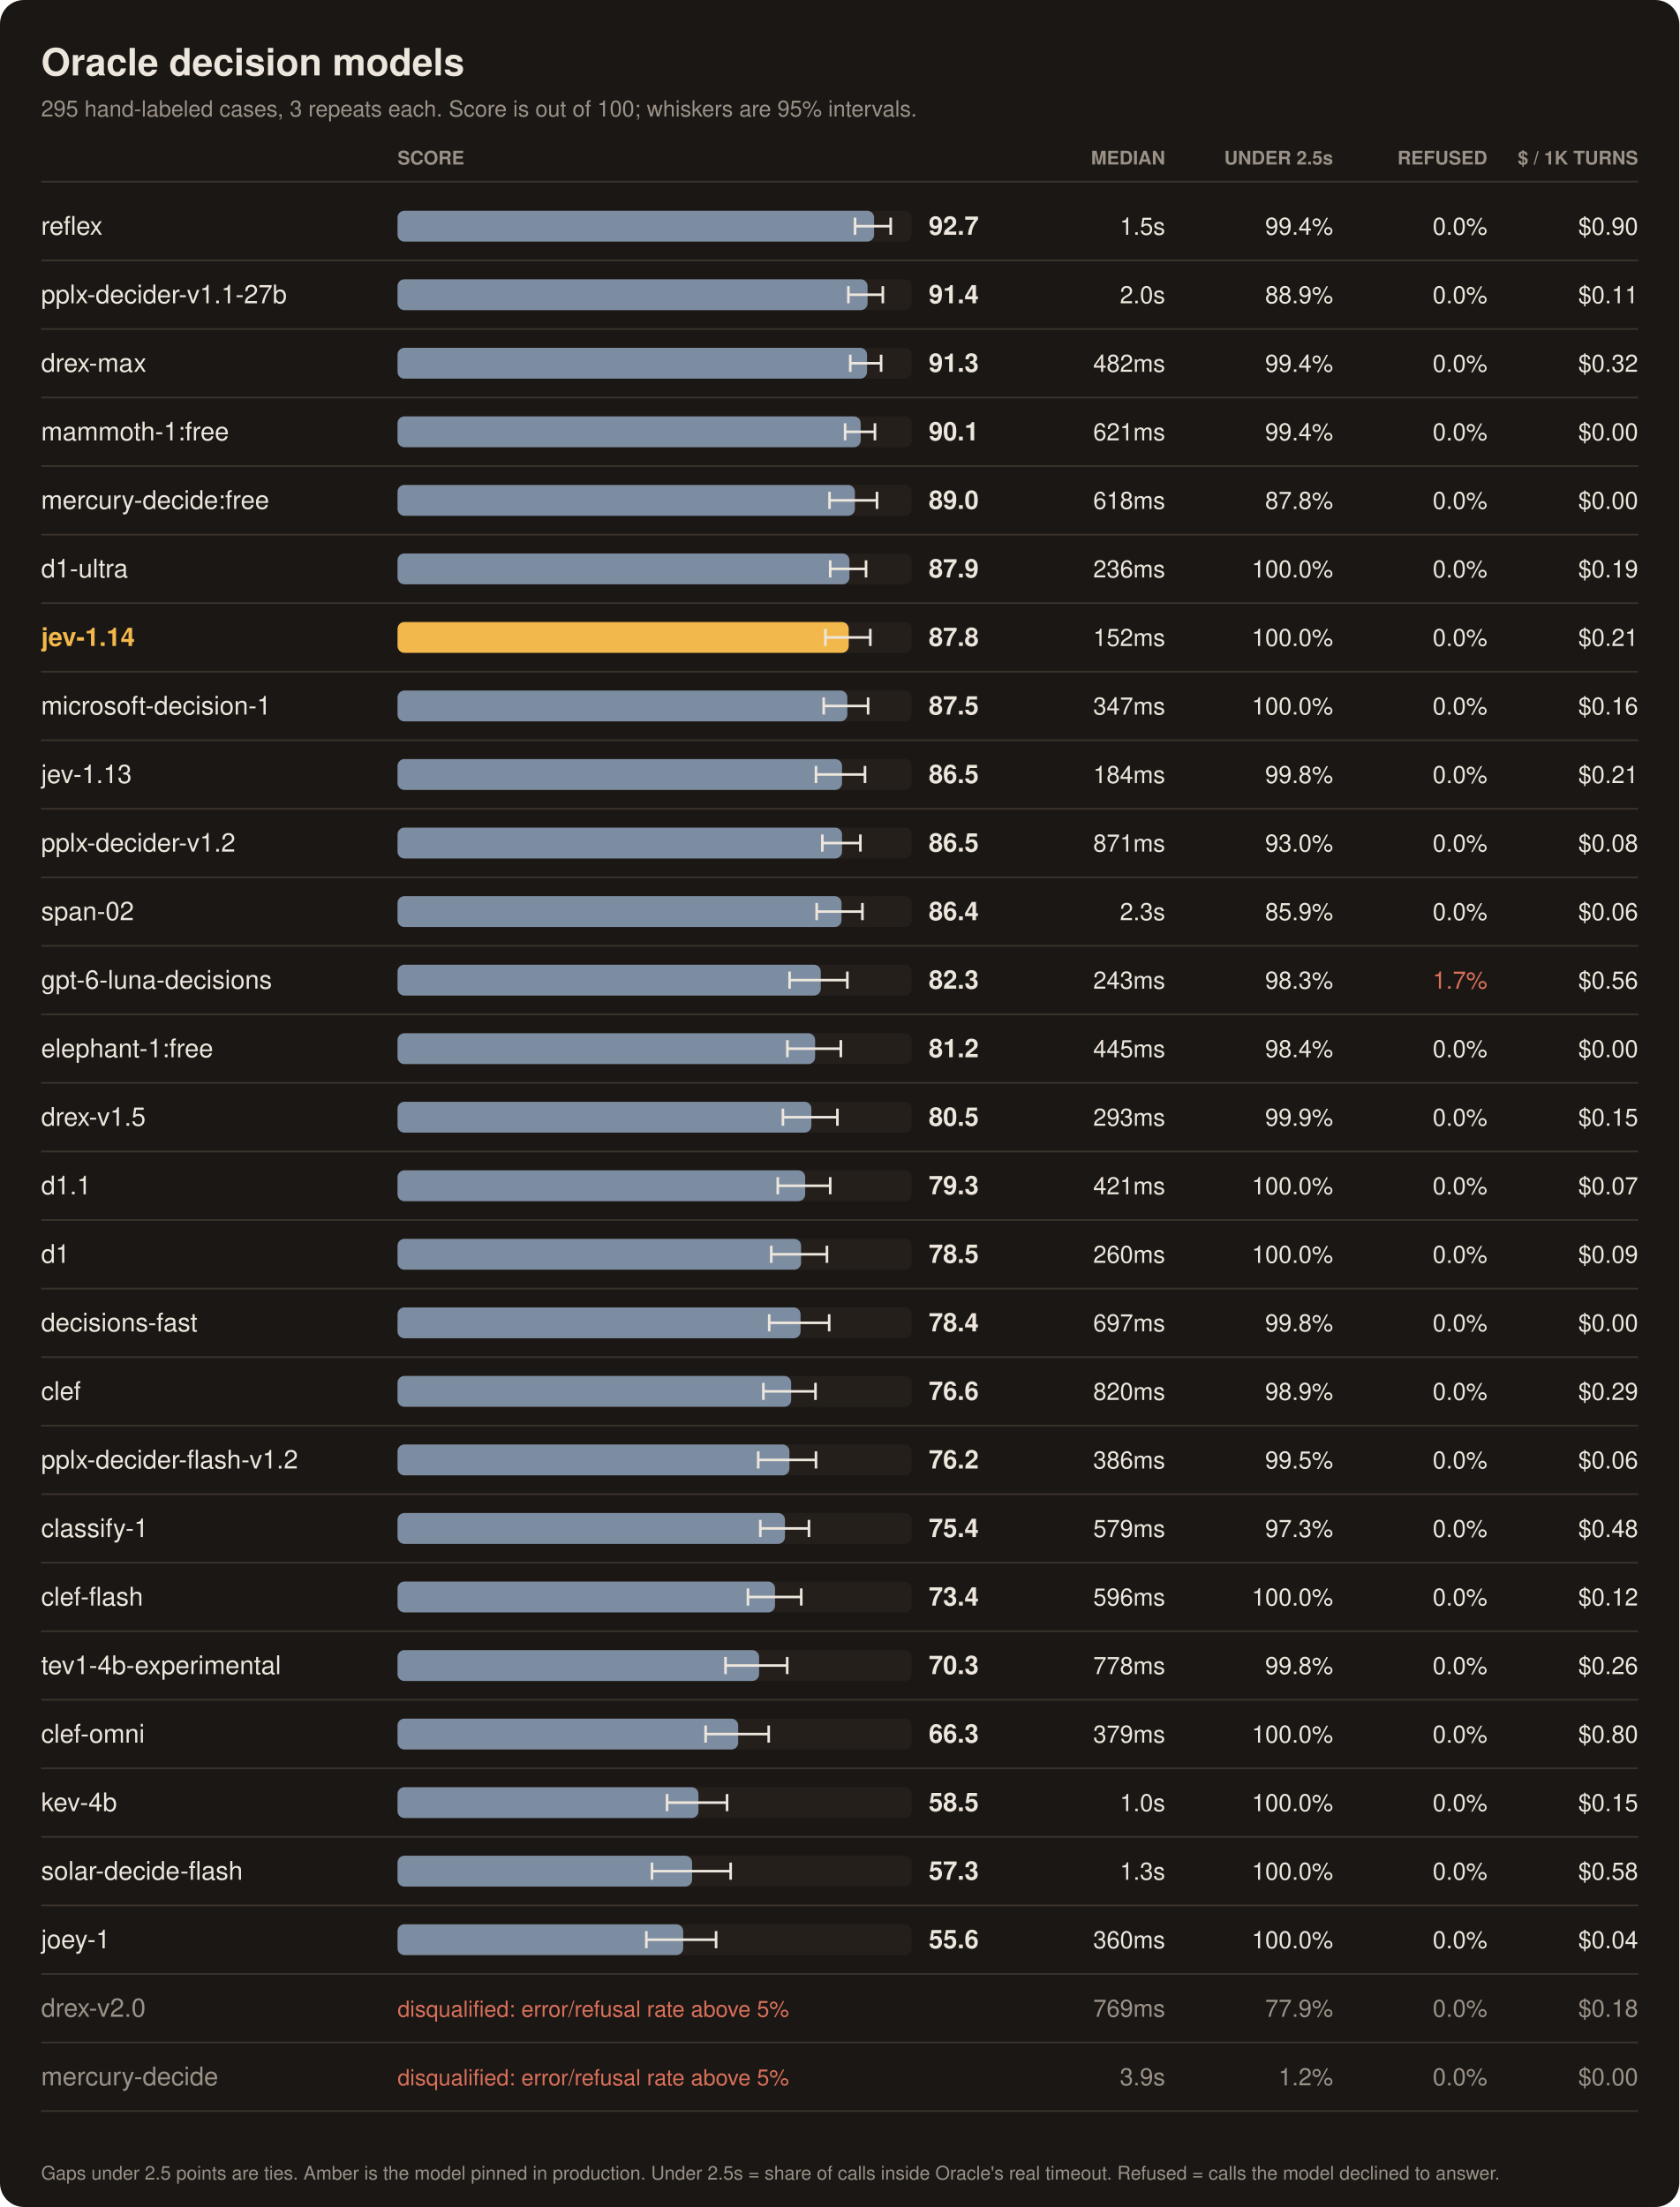
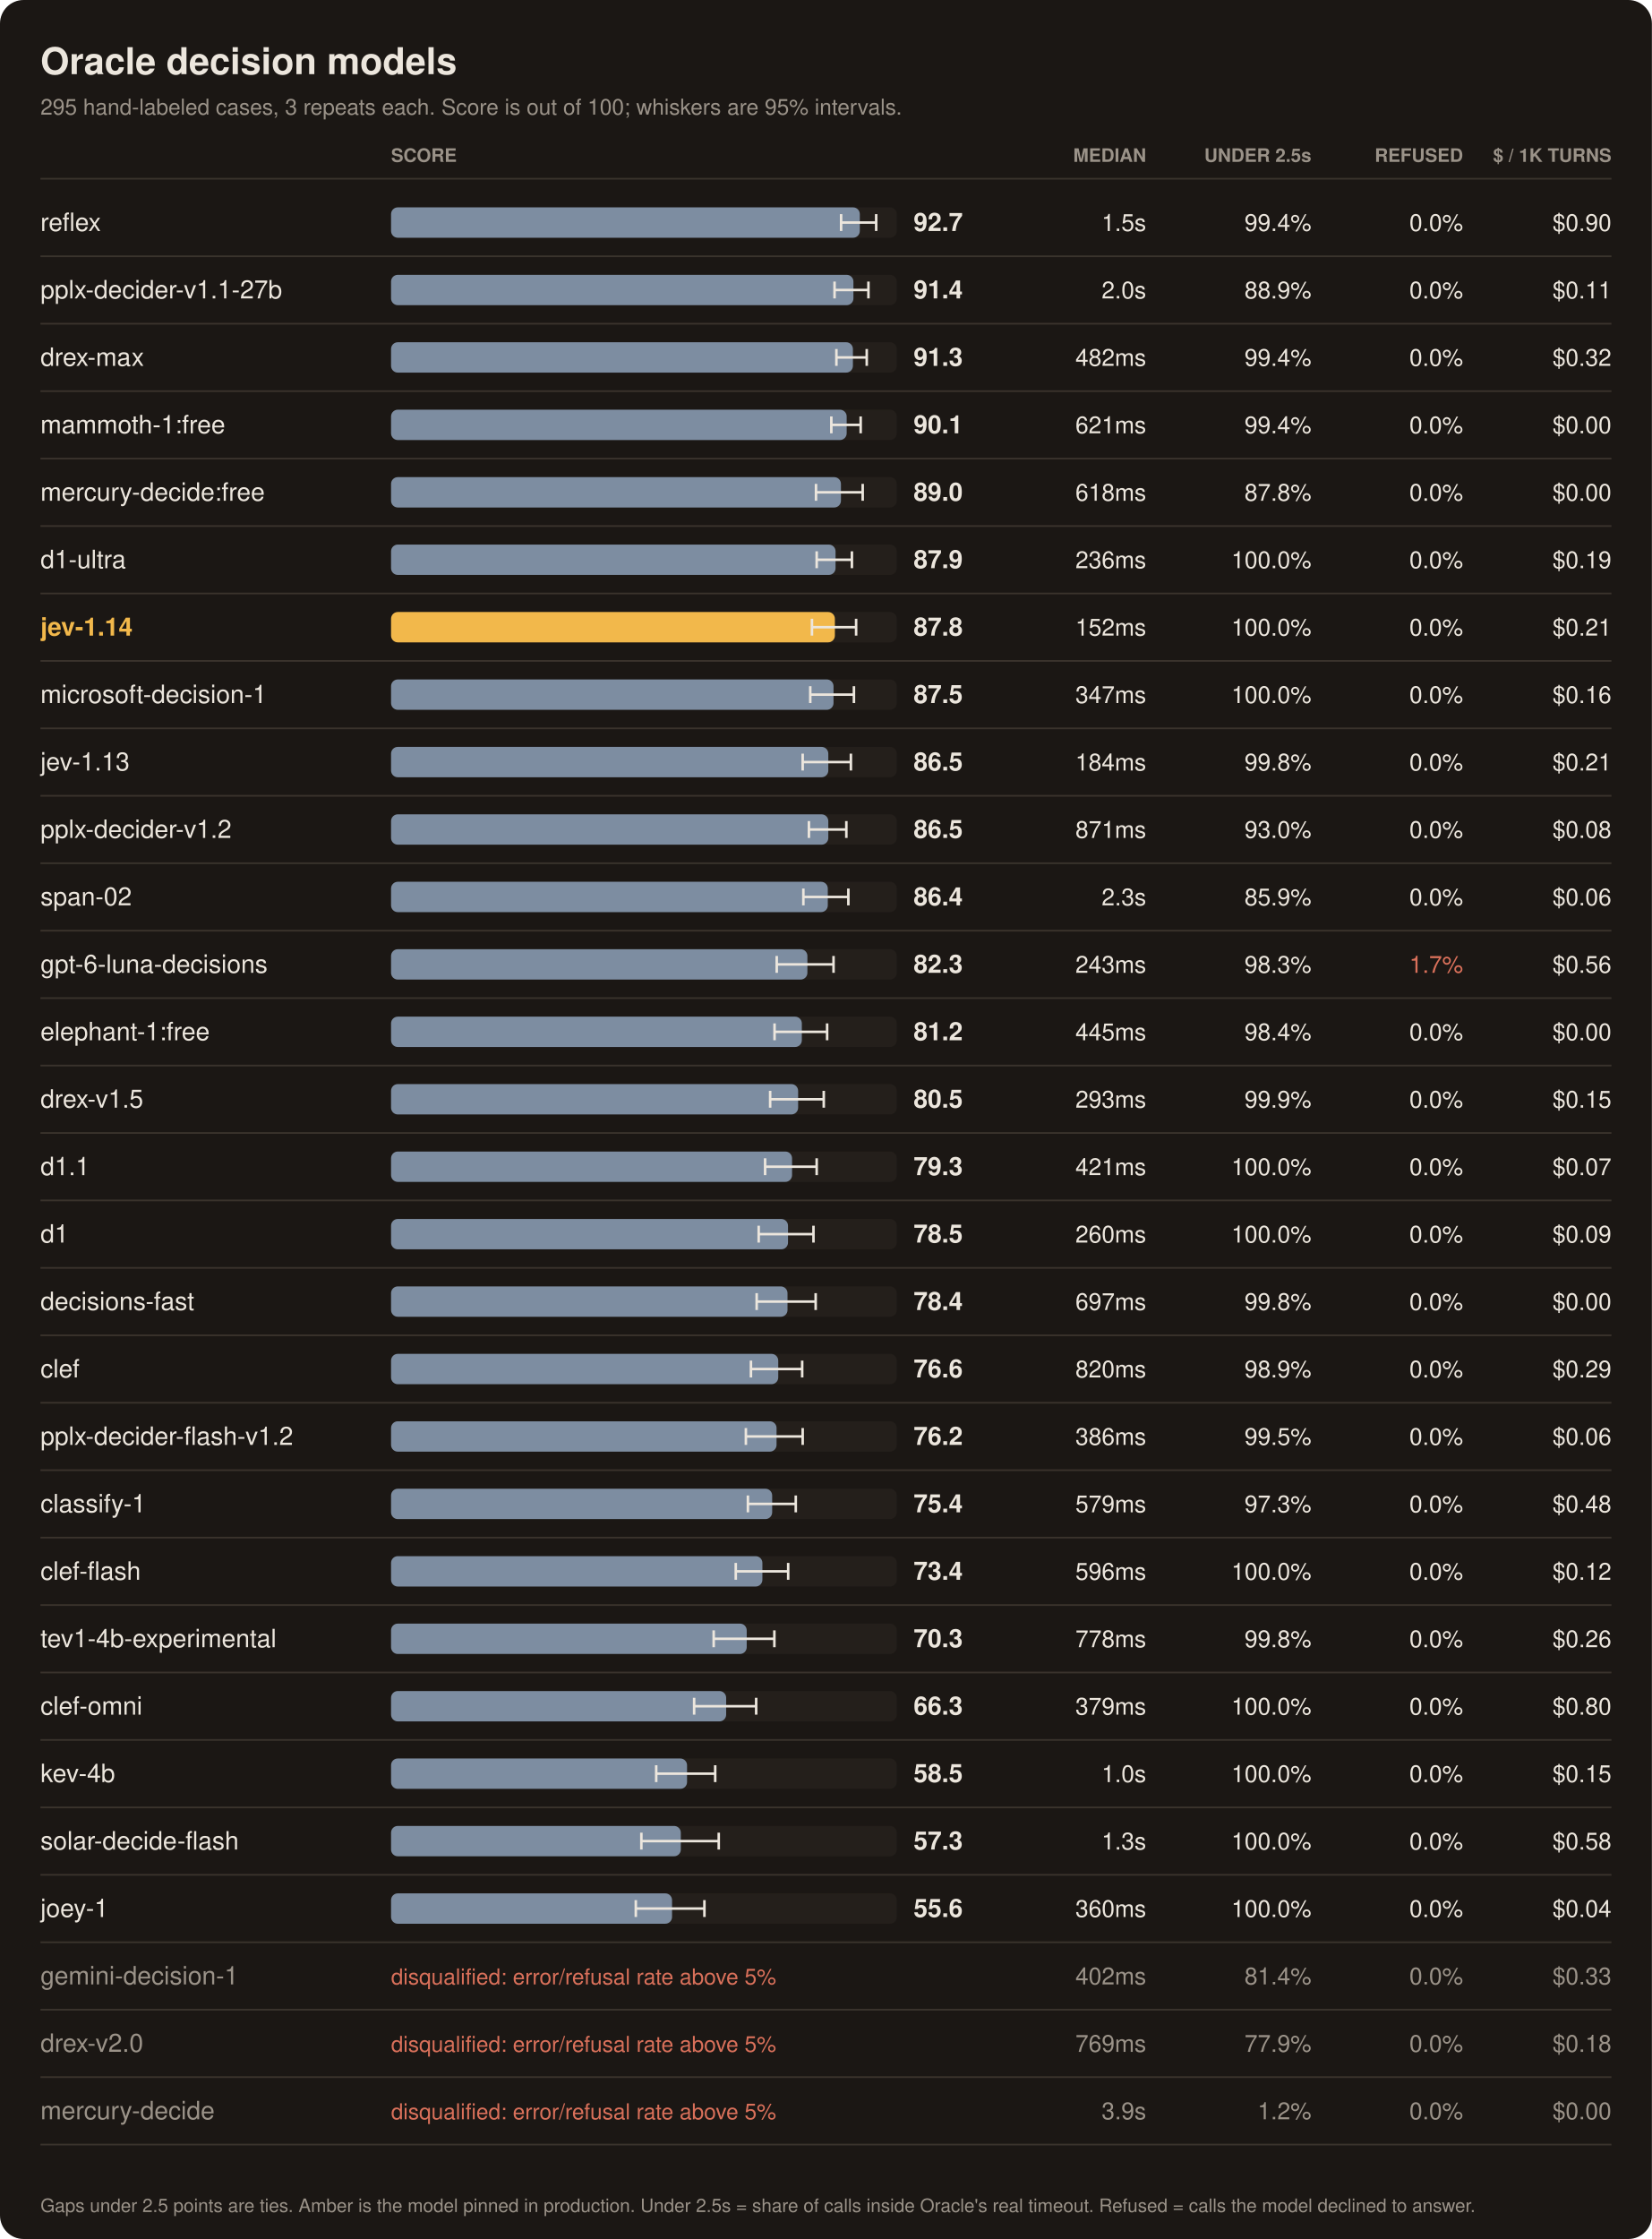
- <svg xmlns="http://www.w3.org/2000/svg" viewBox="0 0 980 1288" width="980" role="img" aria-label="Oracle decision models" font-family="-apple-system,BlinkMacSystemFont,'Segoe UI',Helvetica,Arial,sans-serif">
-   <rect width="980" height="1288" rx="14" fill="#1b1714" />
+ <svg xmlns="http://www.w3.org/2000/svg" viewBox="0 0 980 1328" width="980" role="img" aria-label="Oracle decision models" font-family="-apple-system,BlinkMacSystemFont,'Segoe UI',Helvetica,Arial,sans-serif">
+   <rect width="980" height="1328" rx="14" fill="#1b1714" />
  <text x="24.0" y="44.0" font-size="22" font-weight="700" fill="#ece6dd" text-anchor="start">Oracle decision models</text>
  <text x="24.0" y="68.0" font-size="13" font-weight="400" fill="#9a9288" text-anchor="start">295 hand-labeled cases, 3 repeats each. Score is out of 100; whiskers are 95% intervals.</text>
  <text x="232.0" y="96.0" font-size="11" font-weight="600" fill="#9a9288" text-anchor="start">SCORE</text>
  <text x="680.0" y="96.0" font-size="11" font-weight="600" fill="#9a9288" text-anchor="end">MEDIAN</text>
  <text x="778.0" y="96.0" font-size="11" font-weight="600" fill="#9a9288" text-anchor="end">UNDER 2.5s</text>
  <text x="868.0" y="96.0" font-size="11" font-weight="600" fill="#9a9288" text-anchor="end">REFUSED</text>
  <text x="956.0" y="96.0" font-size="11" font-weight="600" fill="#9a9288" text-anchor="end">$ / 1K TURNS</text>
  <line x1="24.0" y1="106.0" x2="956.0" y2="106.0" stroke="#3a332c" stroke-width="1.0" />
  <text x="24.0" y="137.0" font-size="15" font-weight="500" fill="#ece6dd" text-anchor="start">reflex</text>
  <rect x="232.0" y="123.0" width="300.0" height="18.0" rx="4.0" fill="#241f1b" />
  <rect x="232.0" y="123.0" width="278.1" height="18.0" rx="4.0" fill="#7d8da1" />
  <line x1="499.0" y1="132.0" x2="519.8" y2="132.0" stroke="#ece6dd" stroke-width="1.5" />
  <line x1="499.0" y1="127.0" x2="499.0" y2="137.0" stroke="#ece6dd" stroke-width="1.5" />
  <line x1="519.8" y1="127.0" x2="519.8" y2="137.0" stroke="#ece6dd" stroke-width="1.5" />
  <text x="542.0" y="137.0" font-size="15" font-weight="700" fill="#ece6dd" text-anchor="start">92.7</text>
  <text x="680.0" y="137.0" font-size="14" font-weight="400" fill="#ece6dd" text-anchor="end">1.5s</text>
  <text x="778.0" y="137.0" font-size="14" font-weight="400" fill="#ece6dd" text-anchor="end">99.4%</text>
  <text x="868.0" y="137.0" font-size="14" font-weight="400" fill="#ece6dd" text-anchor="end">0.0%</text>
  <text x="956.0" y="137.0" font-size="14" font-weight="400" fill="#ece6dd" text-anchor="end">$0.90</text>
  <line x1="24.0" y1="152.0" x2="956.0" y2="152.0" stroke="#3a332c" stroke-width="1.0" />
  <text x="24.0" y="177.0" font-size="15" font-weight="500" fill="#ece6dd" text-anchor="start">pplx-decider-v1.1-27b</text>
  <rect x="232.0" y="163.0" width="300.0" height="18.0" rx="4.0" fill="#241f1b" />
  <rect x="232.0" y="163.0" width="274.3" height="18.0" rx="4.0" fill="#7d8da1" />
  <line x1="495.1" y1="172.0" x2="515.2" y2="172.0" stroke="#ece6dd" stroke-width="1.5" />
  <line x1="495.1" y1="167.0" x2="495.1" y2="177.0" stroke="#ece6dd" stroke-width="1.5" />
  <line x1="515.2" y1="167.0" x2="515.2" y2="177.0" stroke="#ece6dd" stroke-width="1.5" />
  <text x="542.0" y="177.0" font-size="15" font-weight="700" fill="#ece6dd" text-anchor="start">91.4</text>
  <text x="680.0" y="177.0" font-size="14" font-weight="400" fill="#ece6dd" text-anchor="end">2.0s</text>
  <text x="778.0" y="177.0" font-size="14" font-weight="400" fill="#ece6dd" text-anchor="end">88.9%</text>
  <text x="868.0" y="177.0" font-size="14" font-weight="400" fill="#ece6dd" text-anchor="end">0.0%</text>
  <text x="956.0" y="177.0" font-size="14" font-weight="400" fill="#ece6dd" text-anchor="end">$0.11</text>
  <line x1="24.0" y1="192.0" x2="956.0" y2="192.0" stroke="#3a332c" stroke-width="1.0" />
  <text x="24.0" y="217.0" font-size="15" font-weight="500" fill="#ece6dd" text-anchor="start">drex-max</text>
  <rect x="232.0" y="203.0" width="300.0" height="18.0" rx="4.0" fill="#241f1b" />
  <rect x="232.0" y="203.0" width="274.0" height="18.0" rx="4.0" fill="#7d8da1" />
  <line x1="496.2" y1="212.0" x2="514.2" y2="212.0" stroke="#ece6dd" stroke-width="1.5" />
  <line x1="496.2" y1="207.0" x2="496.2" y2="217.0" stroke="#ece6dd" stroke-width="1.5" />
  <line x1="514.2" y1="207.0" x2="514.2" y2="217.0" stroke="#ece6dd" stroke-width="1.5" />
  <text x="542.0" y="217.0" font-size="15" font-weight="700" fill="#ece6dd" text-anchor="start">91.3</text>
  <text x="680.0" y="217.0" font-size="14" font-weight="400" fill="#ece6dd" text-anchor="end">482ms</text>
  <text x="778.0" y="217.0" font-size="14" font-weight="400" fill="#ece6dd" text-anchor="end">99.4%</text>
  <text x="868.0" y="217.0" font-size="14" font-weight="400" fill="#ece6dd" text-anchor="end">0.0%</text>
  <text x="956.0" y="217.0" font-size="14" font-weight="400" fill="#ece6dd" text-anchor="end">$0.32</text>
  <line x1="24.0" y1="232.0" x2="956.0" y2="232.0" stroke="#3a332c" stroke-width="1.0" />
  <text x="24.0" y="257.0" font-size="15" font-weight="500" fill="#ece6dd" text-anchor="start">mammoth-1:free</text>
  <rect x="232.0" y="243.0" width="300.0" height="18.0" rx="4.0" fill="#241f1b" />
  <rect x="232.0" y="243.0" width="270.3" height="18.0" rx="4.0" fill="#7d8da1" />
  <line x1="493.2" y1="252.0" x2="510.6" y2="252.0" stroke="#ece6dd" stroke-width="1.5" />
  <line x1="493.2" y1="247.0" x2="493.2" y2="257.0" stroke="#ece6dd" stroke-width="1.5" />
  <line x1="510.6" y1="247.0" x2="510.6" y2="257.0" stroke="#ece6dd" stroke-width="1.5" />
  <text x="542.0" y="257.0" font-size="15" font-weight="700" fill="#ece6dd" text-anchor="start">90.1</text>
  <text x="680.0" y="257.0" font-size="14" font-weight="400" fill="#ece6dd" text-anchor="end">621ms</text>
  <text x="778.0" y="257.0" font-size="14" font-weight="400" fill="#ece6dd" text-anchor="end">99.4%</text>
  <text x="868.0" y="257.0" font-size="14" font-weight="400" fill="#ece6dd" text-anchor="end">0.0%</text>
  <text x="956.0" y="257.0" font-size="14" font-weight="400" fill="#ece6dd" text-anchor="end">$0.00</text>
  <line x1="24.0" y1="272.0" x2="956.0" y2="272.0" stroke="#3a332c" stroke-width="1.0" />
  <text x="24.0" y="297.0" font-size="15" font-weight="500" fill="#ece6dd" text-anchor="start">mercury-decide:free</text>
  <rect x="232.0" y="283.0" width="300.0" height="18.0" rx="4.0" fill="#241f1b" />
  <rect x="232.0" y="283.0" width="266.9" height="18.0" rx="4.0" fill="#7d8da1" />
  <line x1="484.1" y1="292.0" x2="511.8" y2="292.0" stroke="#ece6dd" stroke-width="1.5" />
  <line x1="484.1" y1="287.0" x2="484.1" y2="297.0" stroke="#ece6dd" stroke-width="1.5" />
  <line x1="511.8" y1="287.0" x2="511.8" y2="297.0" stroke="#ece6dd" stroke-width="1.5" />
  <text x="542.0" y="297.0" font-size="15" font-weight="700" fill="#ece6dd" text-anchor="start">89.0</text>
  <text x="680.0" y="297.0" font-size="14" font-weight="400" fill="#ece6dd" text-anchor="end">618ms</text>
  <text x="778.0" y="297.0" font-size="14" font-weight="400" fill="#ece6dd" text-anchor="end">87.8%</text>
  <text x="868.0" y="297.0" font-size="14" font-weight="400" fill="#ece6dd" text-anchor="end">0.0%</text>
  <text x="956.0" y="297.0" font-size="14" font-weight="400" fill="#ece6dd" text-anchor="end">$0.00</text>
  <line x1="24.0" y1="312.0" x2="956.0" y2="312.0" stroke="#3a332c" stroke-width="1.0" />
  <text x="24.0" y="337.0" font-size="15" font-weight="500" fill="#ece6dd" text-anchor="start">d1-ultra</text>
  <rect x="232.0" y="323.0" width="300.0" height="18.0" rx="4.0" fill="#241f1b" />
  <rect x="232.0" y="323.0" width="263.7" height="18.0" rx="4.0" fill="#7d8da1" />
  <line x1="484.5" y1="332.0" x2="505.4" y2="332.0" stroke="#ece6dd" stroke-width="1.5" />
  <line x1="484.5" y1="327.0" x2="484.5" y2="337.0" stroke="#ece6dd" stroke-width="1.5" />
  <line x1="505.4" y1="327.0" x2="505.4" y2="337.0" stroke="#ece6dd" stroke-width="1.5" />
  <text x="542.0" y="337.0" font-size="15" font-weight="700" fill="#ece6dd" text-anchor="start">87.9</text>
  <text x="680.0" y="337.0" font-size="14" font-weight="400" fill="#ece6dd" text-anchor="end">236ms</text>
  <text x="778.0" y="337.0" font-size="14" font-weight="400" fill="#ece6dd" text-anchor="end">100.0%</text>
  <text x="868.0" y="337.0" font-size="14" font-weight="400" fill="#ece6dd" text-anchor="end">0.0%</text>
  <text x="956.0" y="337.0" font-size="14" font-weight="400" fill="#ece6dd" text-anchor="end">$0.19</text>
  <line x1="24.0" y1="352.0" x2="956.0" y2="352.0" stroke="#3a332c" stroke-width="1.0" />
  <text x="24.0" y="377.0" font-size="15" font-weight="700" fill="#f2b84b" text-anchor="start">jev-1.14</text>
  <rect x="232.0" y="363.0" width="300.0" height="18.0" rx="4.0" fill="#241f1b" />
  <rect x="232.0" y="363.0" width="263.3" height="18.0" rx="4.0" fill="#f2b84b" />
  <line x1="481.7" y1="372.0" x2="507.9" y2="372.0" stroke="#ece6dd" stroke-width="1.5" />
  <line x1="481.7" y1="367.0" x2="481.7" y2="377.0" stroke="#ece6dd" stroke-width="1.5" />
  <line x1="507.9" y1="367.0" x2="507.9" y2="377.0" stroke="#ece6dd" stroke-width="1.5" />
  <text x="542.0" y="377.0" font-size="15" font-weight="700" fill="#ece6dd" text-anchor="start">87.8</text>
  <text x="680.0" y="377.0" font-size="14" font-weight="400" fill="#ece6dd" text-anchor="end">152ms</text>
  <text x="778.0" y="377.0" font-size="14" font-weight="400" fill="#ece6dd" text-anchor="end">100.0%</text>
  <text x="868.0" y="377.0" font-size="14" font-weight="400" fill="#ece6dd" text-anchor="end">0.0%</text>
  <text x="956.0" y="377.0" font-size="14" font-weight="400" fill="#ece6dd" text-anchor="end">$0.21</text>
  <line x1="24.0" y1="392.0" x2="956.0" y2="392.0" stroke="#3a332c" stroke-width="1.0" />
  <text x="24.0" y="417.0" font-size="15" font-weight="500" fill="#ece6dd" text-anchor="start">microsoft-decision-1</text>
  <rect x="232.0" y="403.0" width="300.0" height="18.0" rx="4.0" fill="#241f1b" />
  <rect x="232.0" y="403.0" width="262.5" height="18.0" rx="4.0" fill="#7d8da1" />
  <line x1="480.7" y1="412.0" x2="506.6" y2="412.0" stroke="#ece6dd" stroke-width="1.5" />
  <line x1="480.7" y1="407.0" x2="480.7" y2="417.0" stroke="#ece6dd" stroke-width="1.5" />
  <line x1="506.6" y1="407.0" x2="506.6" y2="417.0" stroke="#ece6dd" stroke-width="1.5" />
  <text x="542.0" y="417.0" font-size="15" font-weight="700" fill="#ece6dd" text-anchor="start">87.5</text>
  <text x="680.0" y="417.0" font-size="14" font-weight="400" fill="#ece6dd" text-anchor="end">347ms</text>
  <text x="778.0" y="417.0" font-size="14" font-weight="400" fill="#ece6dd" text-anchor="end">100.0%</text>
  <text x="868.0" y="417.0" font-size="14" font-weight="400" fill="#ece6dd" text-anchor="end">0.0%</text>
  <text x="956.0" y="417.0" font-size="14" font-weight="400" fill="#ece6dd" text-anchor="end">$0.16</text>
  <line x1="24.0" y1="432.0" x2="956.0" y2="432.0" stroke="#3a332c" stroke-width="1.0" />
  <text x="24.0" y="457.0" font-size="15" font-weight="500" fill="#ece6dd" text-anchor="start">jev-1.13</text>
  <rect x="232.0" y="443.0" width="300.0" height="18.0" rx="4.0" fill="#241f1b" />
  <rect x="232.0" y="443.0" width="259.4" height="18.0" rx="4.0" fill="#7d8da1" />
  <line x1="476.2" y1="452.0" x2="504.8" y2="452.0" stroke="#ece6dd" stroke-width="1.5" />
  <line x1="476.2" y1="447.0" x2="476.2" y2="457.0" stroke="#ece6dd" stroke-width="1.5" />
  <line x1="504.8" y1="447.0" x2="504.8" y2="457.0" stroke="#ece6dd" stroke-width="1.5" />
  <text x="542.0" y="457.0" font-size="15" font-weight="700" fill="#ece6dd" text-anchor="start">86.5</text>
  <text x="680.0" y="457.0" font-size="14" font-weight="400" fill="#ece6dd" text-anchor="end">184ms</text>
  <text x="778.0" y="457.0" font-size="14" font-weight="400" fill="#ece6dd" text-anchor="end">99.8%</text>
  <text x="868.0" y="457.0" font-size="14" font-weight="400" fill="#ece6dd" text-anchor="end">0.0%</text>
  <text x="956.0" y="457.0" font-size="14" font-weight="400" fill="#ece6dd" text-anchor="end">$0.21</text>
  <line x1="24.0" y1="472.0" x2="956.0" y2="472.0" stroke="#3a332c" stroke-width="1.0" />
  <text x="24.0" y="497.0" font-size="15" font-weight="500" fill="#ece6dd" text-anchor="start">pplx-decider-v1.2</text>
  <rect x="232.0" y="483.0" width="300.0" height="18.0" rx="4.0" fill="#241f1b" />
  <rect x="232.0" y="483.0" width="259.4" height="18.0" rx="4.0" fill="#7d8da1" />
  <line x1="479.9" y1="492.0" x2="502.1" y2="492.0" stroke="#ece6dd" stroke-width="1.5" />
  <line x1="479.9" y1="487.0" x2="479.9" y2="497.0" stroke="#ece6dd" stroke-width="1.5" />
  <line x1="502.1" y1="487.0" x2="502.1" y2="497.0" stroke="#ece6dd" stroke-width="1.5" />
  <text x="542.0" y="497.0" font-size="15" font-weight="700" fill="#ece6dd" text-anchor="start">86.5</text>
  <text x="680.0" y="497.0" font-size="14" font-weight="400" fill="#ece6dd" text-anchor="end">871ms</text>
  <text x="778.0" y="497.0" font-size="14" font-weight="400" fill="#ece6dd" text-anchor="end">93.0%</text>
  <text x="868.0" y="497.0" font-size="14" font-weight="400" fill="#ece6dd" text-anchor="end">0.0%</text>
  <text x="956.0" y="497.0" font-size="14" font-weight="400" fill="#ece6dd" text-anchor="end">$0.08</text>
  <line x1="24.0" y1="512.0" x2="956.0" y2="512.0" stroke="#3a332c" stroke-width="1.0" />
  <text x="24.0" y="537.0" font-size="15" font-weight="500" fill="#ece6dd" text-anchor="start">span-02</text>
  <rect x="232.0" y="523.0" width="300.0" height="18.0" rx="4.0" fill="#241f1b" />
  <rect x="232.0" y="523.0" width="259.1" height="18.0" rx="4.0" fill="#7d8da1" />
  <line x1="476.6" y1="532.0" x2="503.3" y2="532.0" stroke="#ece6dd" stroke-width="1.5" />
  <line x1="476.6" y1="527.0" x2="476.6" y2="537.0" stroke="#ece6dd" stroke-width="1.5" />
  <line x1="503.3" y1="527.0" x2="503.3" y2="537.0" stroke="#ece6dd" stroke-width="1.5" />
  <text x="542.0" y="537.0" font-size="15" font-weight="700" fill="#ece6dd" text-anchor="start">86.4</text>
  <text x="680.0" y="537.0" font-size="14" font-weight="400" fill="#ece6dd" text-anchor="end">2.3s</text>
  <text x="778.0" y="537.0" font-size="14" font-weight="400" fill="#ece6dd" text-anchor="end">85.9%</text>
  <text x="868.0" y="537.0" font-size="14" font-weight="400" fill="#ece6dd" text-anchor="end">0.0%</text>
  <text x="956.0" y="537.0" font-size="14" font-weight="400" fill="#ece6dd" text-anchor="end">$0.06</text>
  <line x1="24.0" y1="552.0" x2="956.0" y2="552.0" stroke="#3a332c" stroke-width="1.0" />
  <text x="24.0" y="577.0" font-size="15" font-weight="500" fill="#ece6dd" text-anchor="start">gpt-6-luna-decisions</text>
  <rect x="232.0" y="563.0" width="300.0" height="18.0" rx="4.0" fill="#241f1b" />
  <rect x="232.0" y="563.0" width="247.0" height="18.0" rx="4.0" fill="#7d8da1" />
  <line x1="460.8" y1="572.0" x2="494.5" y2="572.0" stroke="#ece6dd" stroke-width="1.5" />
  <line x1="460.8" y1="567.0" x2="460.8" y2="577.0" stroke="#ece6dd" stroke-width="1.5" />
  <line x1="494.5" y1="567.0" x2="494.5" y2="577.0" stroke="#ece6dd" stroke-width="1.5" />
  <text x="542.0" y="577.0" font-size="15" font-weight="700" fill="#ece6dd" text-anchor="start">82.3</text>
  <text x="680.0" y="577.0" font-size="14" font-weight="400" fill="#ece6dd" text-anchor="end">243ms</text>
  <text x="778.0" y="577.0" font-size="14" font-weight="400" fill="#ece6dd" text-anchor="end">98.3%</text>
  <text x="868.0" y="577.0" font-size="14" font-weight="400" fill="#d9705a" text-anchor="end">1.7%</text>
  <text x="956.0" y="577.0" font-size="14" font-weight="400" fill="#ece6dd" text-anchor="end">$0.56</text>
  <line x1="24.0" y1="592.0" x2="956.0" y2="592.0" stroke="#3a332c" stroke-width="1.0" />
  <text x="24.0" y="617.0" font-size="15" font-weight="500" fill="#ece6dd" text-anchor="start">elephant-1:free</text>
  <rect x="232.0" y="603.0" width="300.0" height="18.0" rx="4.0" fill="#241f1b" />
  <rect x="232.0" y="603.0" width="243.7" height="18.0" rx="4.0" fill="#7d8da1" />
  <line x1="459.5" y1="612.0" x2="490.7" y2="612.0" stroke="#ece6dd" stroke-width="1.5" />
  <line x1="459.5" y1="607.0" x2="459.5" y2="617.0" stroke="#ece6dd" stroke-width="1.5" />
  <line x1="490.7" y1="607.0" x2="490.7" y2="617.0" stroke="#ece6dd" stroke-width="1.5" />
  <text x="542.0" y="617.0" font-size="15" font-weight="700" fill="#ece6dd" text-anchor="start">81.2</text>
  <text x="680.0" y="617.0" font-size="14" font-weight="400" fill="#ece6dd" text-anchor="end">445ms</text>
  <text x="778.0" y="617.0" font-size="14" font-weight="400" fill="#ece6dd" text-anchor="end">98.4%</text>
  <text x="868.0" y="617.0" font-size="14" font-weight="400" fill="#ece6dd" text-anchor="end">0.0%</text>
  <text x="956.0" y="617.0" font-size="14" font-weight="400" fill="#ece6dd" text-anchor="end">$0.00</text>
  <line x1="24.0" y1="632.0" x2="956.0" y2="632.0" stroke="#3a332c" stroke-width="1.0" />
  <text x="24.0" y="657.0" font-size="15" font-weight="500" fill="#ece6dd" text-anchor="start">drex-v1.5</text>
  <rect x="232.0" y="643.0" width="300.0" height="18.0" rx="4.0" fill="#241f1b" />
  <rect x="232.0" y="643.0" width="241.5" height="18.0" rx="4.0" fill="#7d8da1" />
  <line x1="456.9" y1="652.0" x2="488.7" y2="652.0" stroke="#ece6dd" stroke-width="1.5" />
  <line x1="456.9" y1="647.0" x2="456.9" y2="657.0" stroke="#ece6dd" stroke-width="1.5" />
  <line x1="488.7" y1="647.0" x2="488.7" y2="657.0" stroke="#ece6dd" stroke-width="1.5" />
  <text x="542.0" y="657.0" font-size="15" font-weight="700" fill="#ece6dd" text-anchor="start">80.5</text>
  <text x="680.0" y="657.0" font-size="14" font-weight="400" fill="#ece6dd" text-anchor="end">293ms</text>
  <text x="778.0" y="657.0" font-size="14" font-weight="400" fill="#ece6dd" text-anchor="end">99.9%</text>
  <text x="868.0" y="657.0" font-size="14" font-weight="400" fill="#ece6dd" text-anchor="end">0.0%</text>
  <text x="956.0" y="657.0" font-size="14" font-weight="400" fill="#ece6dd" text-anchor="end">$0.15</text>
  <line x1="24.0" y1="672.0" x2="956.0" y2="672.0" stroke="#3a332c" stroke-width="1.0" />
  <text x="24.0" y="697.0" font-size="15" font-weight="500" fill="#ece6dd" text-anchor="start">d1.1</text>
  <rect x="232.0" y="683.0" width="300.0" height="18.0" rx="4.0" fill="#241f1b" />
  <rect x="232.0" y="683.0" width="237.9" height="18.0" rx="4.0" fill="#7d8da1" />
  <line x1="453.9" y1="692.0" x2="484.5" y2="692.0" stroke="#ece6dd" stroke-width="1.5" />
  <line x1="453.9" y1="687.0" x2="453.9" y2="697.0" stroke="#ece6dd" stroke-width="1.5" />
  <line x1="484.5" y1="687.0" x2="484.5" y2="697.0" stroke="#ece6dd" stroke-width="1.5" />
  <text x="542.0" y="697.0" font-size="15" font-weight="700" fill="#ece6dd" text-anchor="start">79.3</text>
  <text x="680.0" y="697.0" font-size="14" font-weight="400" fill="#ece6dd" text-anchor="end">421ms</text>
  <text x="778.0" y="697.0" font-size="14" font-weight="400" fill="#ece6dd" text-anchor="end">100.0%</text>
  <text x="868.0" y="697.0" font-size="14" font-weight="400" fill="#ece6dd" text-anchor="end">0.0%</text>
  <text x="956.0" y="697.0" font-size="14" font-weight="400" fill="#ece6dd" text-anchor="end">$0.07</text>
  <line x1="24.0" y1="712.0" x2="956.0" y2="712.0" stroke="#3a332c" stroke-width="1.0" />
  <text x="24.0" y="737.0" font-size="15" font-weight="500" fill="#ece6dd" text-anchor="start">d1</text>
  <rect x="232.0" y="723.0" width="300.0" height="18.0" rx="4.0" fill="#241f1b" />
  <rect x="232.0" y="723.0" width="235.5" height="18.0" rx="4.0" fill="#7d8da1" />
  <line x1="450.1" y1="732.0" x2="482.6" y2="732.0" stroke="#ece6dd" stroke-width="1.5" />
  <line x1="450.1" y1="727.0" x2="450.1" y2="737.0" stroke="#ece6dd" stroke-width="1.5" />
  <line x1="482.6" y1="727.0" x2="482.6" y2="737.0" stroke="#ece6dd" stroke-width="1.5" />
  <text x="542.0" y="737.0" font-size="15" font-weight="700" fill="#ece6dd" text-anchor="start">78.5</text>
  <text x="680.0" y="737.0" font-size="14" font-weight="400" fill="#ece6dd" text-anchor="end">260ms</text>
  <text x="778.0" y="737.0" font-size="14" font-weight="400" fill="#ece6dd" text-anchor="end">100.0%</text>
  <text x="868.0" y="737.0" font-size="14" font-weight="400" fill="#ece6dd" text-anchor="end">0.0%</text>
  <text x="956.0" y="737.0" font-size="14" font-weight="400" fill="#ece6dd" text-anchor="end">$0.09</text>
  <line x1="24.0" y1="752.0" x2="956.0" y2="752.0" stroke="#3a332c" stroke-width="1.0" />
  <text x="24.0" y="777.0" font-size="15" font-weight="500" fill="#ece6dd" text-anchor="start">decisions-fast</text>
  <rect x="232.0" y="763.0" width="300.0" height="18.0" rx="4.0" fill="#241f1b" />
  <rect x="232.0" y="763.0" width="235.2" height="18.0" rx="4.0" fill="#7d8da1" />
  <line x1="448.9" y1="772.0" x2="483.9" y2="772.0" stroke="#ece6dd" stroke-width="1.5" />
  <line x1="448.9" y1="767.0" x2="448.9" y2="777.0" stroke="#ece6dd" stroke-width="1.5" />
  <line x1="483.9" y1="767.0" x2="483.9" y2="777.0" stroke="#ece6dd" stroke-width="1.5" />
  <text x="542.0" y="777.0" font-size="15" font-weight="700" fill="#ece6dd" text-anchor="start">78.4</text>
  <text x="680.0" y="777.0" font-size="14" font-weight="400" fill="#ece6dd" text-anchor="end">697ms</text>
  <text x="778.0" y="777.0" font-size="14" font-weight="400" fill="#ece6dd" text-anchor="end">99.8%</text>
  <text x="868.0" y="777.0" font-size="14" font-weight="400" fill="#ece6dd" text-anchor="end">0.0%</text>
  <text x="956.0" y="777.0" font-size="14" font-weight="400" fill="#ece6dd" text-anchor="end">$0.00</text>
  <line x1="24.0" y1="792.0" x2="956.0" y2="792.0" stroke="#3a332c" stroke-width="1.0" />
  <text x="24.0" y="817.0" font-size="15" font-weight="500" fill="#ece6dd" text-anchor="start">clef</text>
  <rect x="232.0" y="803.0" width="300.0" height="18.0" rx="4.0" fill="#241f1b" />
  <rect x="232.0" y="803.0" width="229.7" height="18.0" rx="4.0" fill="#7d8da1" />
  <line x1="445.5" y1="812.0" x2="475.9" y2="812.0" stroke="#ece6dd" stroke-width="1.5" />
  <line x1="445.5" y1="807.0" x2="445.5" y2="817.0" stroke="#ece6dd" stroke-width="1.5" />
  <line x1="475.9" y1="807.0" x2="475.9" y2="817.0" stroke="#ece6dd" stroke-width="1.5" />
  <text x="542.0" y="817.0" font-size="15" font-weight="700" fill="#ece6dd" text-anchor="start">76.6</text>
  <text x="680.0" y="817.0" font-size="14" font-weight="400" fill="#ece6dd" text-anchor="end">820ms</text>
  <text x="778.0" y="817.0" font-size="14" font-weight="400" fill="#ece6dd" text-anchor="end">98.9%</text>
  <text x="868.0" y="817.0" font-size="14" font-weight="400" fill="#ece6dd" text-anchor="end">0.0%</text>
  <text x="956.0" y="817.0" font-size="14" font-weight="400" fill="#ece6dd" text-anchor="end">$0.29</text>
  <line x1="24.0" y1="832.0" x2="956.0" y2="832.0" stroke="#3a332c" stroke-width="1.0" />
  <text x="24.0" y="857.0" font-size="15" font-weight="500" fill="#ece6dd" text-anchor="start">pplx-decider-flash-v1.2</text>
  <rect x="232.0" y="843.0" width="300.0" height="18.0" rx="4.0" fill="#241f1b" />
  <rect x="232.0" y="843.0" width="228.7" height="18.0" rx="4.0" fill="#7d8da1" />
  <line x1="442.5" y1="852.0" x2="476.2" y2="852.0" stroke="#ece6dd" stroke-width="1.5" />
  <line x1="442.5" y1="847.0" x2="442.5" y2="857.0" stroke="#ece6dd" stroke-width="1.5" />
  <line x1="476.2" y1="847.0" x2="476.2" y2="857.0" stroke="#ece6dd" stroke-width="1.5" />
  <text x="542.0" y="857.0" font-size="15" font-weight="700" fill="#ece6dd" text-anchor="start">76.2</text>
  <text x="680.0" y="857.0" font-size="14" font-weight="400" fill="#ece6dd" text-anchor="end">386ms</text>
  <text x="778.0" y="857.0" font-size="14" font-weight="400" fill="#ece6dd" text-anchor="end">99.5%</text>
  <text x="868.0" y="857.0" font-size="14" font-weight="400" fill="#ece6dd" text-anchor="end">0.0%</text>
  <text x="956.0" y="857.0" font-size="14" font-weight="400" fill="#ece6dd" text-anchor="end">$0.06</text>
  <line x1="24.0" y1="872.0" x2="956.0" y2="872.0" stroke="#3a332c" stroke-width="1.0" />
  <text x="24.0" y="897.0" font-size="15" font-weight="500" fill="#ece6dd" text-anchor="start">classify-1</text>
  <rect x="232.0" y="883.0" width="300.0" height="18.0" rx="4.0" fill="#241f1b" />
  <rect x="232.0" y="883.0" width="226.1" height="18.0" rx="4.0" fill="#7d8da1" />
  <line x1="443.7" y1="892.0" x2="472.1" y2="892.0" stroke="#ece6dd" stroke-width="1.5" />
  <line x1="443.7" y1="887.0" x2="443.7" y2="897.0" stroke="#ece6dd" stroke-width="1.5" />
  <line x1="472.1" y1="887.0" x2="472.1" y2="897.0" stroke="#ece6dd" stroke-width="1.5" />
  <text x="542.0" y="897.0" font-size="15" font-weight="700" fill="#ece6dd" text-anchor="start">75.4</text>
  <text x="680.0" y="897.0" font-size="14" font-weight="400" fill="#ece6dd" text-anchor="end">579ms</text>
  <text x="778.0" y="897.0" font-size="14" font-weight="400" fill="#ece6dd" text-anchor="end">97.3%</text>
  <text x="868.0" y="897.0" font-size="14" font-weight="400" fill="#ece6dd" text-anchor="end">0.0%</text>
  <text x="956.0" y="897.0" font-size="14" font-weight="400" fill="#ece6dd" text-anchor="end">$0.48</text>
  <line x1="24.0" y1="912.0" x2="956.0" y2="912.0" stroke="#3a332c" stroke-width="1.0" />
  <text x="24.0" y="937.0" font-size="15" font-weight="500" fill="#ece6dd" text-anchor="start">clef-flash</text>
  <rect x="232.0" y="923.0" width="300.0" height="18.0" rx="4.0" fill="#241f1b" />
  <rect x="232.0" y="923.0" width="220.3" height="18.0" rx="4.0" fill="#7d8da1" />
  <line x1="436.5" y1="932.0" x2="467.6" y2="932.0" stroke="#ece6dd" stroke-width="1.5" />
  <line x1="436.5" y1="927.0" x2="436.5" y2="937.0" stroke="#ece6dd" stroke-width="1.5" />
  <line x1="467.6" y1="927.0" x2="467.6" y2="937.0" stroke="#ece6dd" stroke-width="1.5" />
  <text x="542.0" y="937.0" font-size="15" font-weight="700" fill="#ece6dd" text-anchor="start">73.4</text>
  <text x="680.0" y="937.0" font-size="14" font-weight="400" fill="#ece6dd" text-anchor="end">596ms</text>
  <text x="778.0" y="937.0" font-size="14" font-weight="400" fill="#ece6dd" text-anchor="end">100.0%</text>
  <text x="868.0" y="937.0" font-size="14" font-weight="400" fill="#ece6dd" text-anchor="end">0.0%</text>
  <text x="956.0" y="937.0" font-size="14" font-weight="400" fill="#ece6dd" text-anchor="end">$0.12</text>
  <line x1="24.0" y1="952.0" x2="956.0" y2="952.0" stroke="#3a332c" stroke-width="1.0" />
  <text x="24.0" y="977.0" font-size="15" font-weight="500" fill="#ece6dd" text-anchor="start">tev1-4b-experimental</text>
  <rect x="232.0" y="963.0" width="300.0" height="18.0" rx="4.0" fill="#241f1b" />
  <rect x="232.0" y="963.0" width="211.0" height="18.0" rx="4.0" fill="#7d8da1" />
  <line x1="423.4" y1="972.0" x2="459.4" y2="972.0" stroke="#ece6dd" stroke-width="1.5" />
  <line x1="423.4" y1="967.0" x2="423.4" y2="977.0" stroke="#ece6dd" stroke-width="1.5" />
  <line x1="459.4" y1="967.0" x2="459.4" y2="977.0" stroke="#ece6dd" stroke-width="1.5" />
  <text x="542.0" y="977.0" font-size="15" font-weight="700" fill="#ece6dd" text-anchor="start">70.3</text>
  <text x="680.0" y="977.0" font-size="14" font-weight="400" fill="#ece6dd" text-anchor="end">778ms</text>
  <text x="778.0" y="977.0" font-size="14" font-weight="400" fill="#ece6dd" text-anchor="end">99.8%</text>
  <text x="868.0" y="977.0" font-size="14" font-weight="400" fill="#ece6dd" text-anchor="end">0.0%</text>
  <text x="956.0" y="977.0" font-size="14" font-weight="400" fill="#ece6dd" text-anchor="end">$0.26</text>
  <line x1="24.0" y1="992.0" x2="956.0" y2="992.0" stroke="#3a332c" stroke-width="1.0" />
  <text x="24.0" y="1017.0" font-size="15" font-weight="500" fill="#ece6dd" text-anchor="start">clef-omni</text>
  <rect x="232.0" y="1003.0" width="300.0" height="18.0" rx="4.0" fill="#241f1b" />
  <rect x="232.0" y="1003.0" width="198.8" height="18.0" rx="4.0" fill="#7d8da1" />
  <line x1="411.8" y1="1012.0" x2="448.6" y2="1012.0" stroke="#ece6dd" stroke-width="1.5" />
  <line x1="411.8" y1="1007.0" x2="411.8" y2="1017.0" stroke="#ece6dd" stroke-width="1.5" />
  <line x1="448.6" y1="1007.0" x2="448.6" y2="1017.0" stroke="#ece6dd" stroke-width="1.5" />
  <text x="542.0" y="1017.0" font-size="15" font-weight="700" fill="#ece6dd" text-anchor="start">66.3</text>
  <text x="680.0" y="1017.0" font-size="14" font-weight="400" fill="#ece6dd" text-anchor="end">379ms</text>
  <text x="778.0" y="1017.0" font-size="14" font-weight="400" fill="#ece6dd" text-anchor="end">100.0%</text>
  <text x="868.0" y="1017.0" font-size="14" font-weight="400" fill="#ece6dd" text-anchor="end">0.0%</text>
  <text x="956.0" y="1017.0" font-size="14" font-weight="400" fill="#ece6dd" text-anchor="end">$0.80</text>
  <line x1="24.0" y1="1032.0" x2="956.0" y2="1032.0" stroke="#3a332c" stroke-width="1.0" />
  <text x="24.0" y="1057.0" font-size="15" font-weight="500" fill="#ece6dd" text-anchor="start">kev-4b</text>
  <rect x="232.0" y="1043.0" width="300.0" height="18.0" rx="4.0" fill="#241f1b" />
  <rect x="232.0" y="1043.0" width="175.6" height="18.0" rx="4.0" fill="#7d8da1" />
  <line x1="389.3" y1="1052.0" x2="424.3" y2="1052.0" stroke="#ece6dd" stroke-width="1.5" />
  <line x1="389.3" y1="1047.0" x2="389.3" y2="1057.0" stroke="#ece6dd" stroke-width="1.5" />
  <line x1="424.3" y1="1047.0" x2="424.3" y2="1057.0" stroke="#ece6dd" stroke-width="1.5" />
  <text x="542.0" y="1057.0" font-size="15" font-weight="700" fill="#ece6dd" text-anchor="start">58.5</text>
  <text x="680.0" y="1057.0" font-size="14" font-weight="400" fill="#ece6dd" text-anchor="end">1.0s</text>
  <text x="778.0" y="1057.0" font-size="14" font-weight="400" fill="#ece6dd" text-anchor="end">100.0%</text>
  <text x="868.0" y="1057.0" font-size="14" font-weight="400" fill="#ece6dd" text-anchor="end">0.0%</text>
  <text x="956.0" y="1057.0" font-size="14" font-weight="400" fill="#ece6dd" text-anchor="end">$0.15</text>
  <line x1="24.0" y1="1072.0" x2="956.0" y2="1072.0" stroke="#3a332c" stroke-width="1.0" />
  <text x="24.0" y="1097.0" font-size="15" font-weight="500" fill="#ece6dd" text-anchor="start">solar-decide-flash</text>
  <rect x="232.0" y="1083.0" width="300.0" height="18.0" rx="4.0" fill="#241f1b" />
  <rect x="232.0" y="1083.0" width="171.9" height="18.0" rx="4.0" fill="#7d8da1" />
  <line x1="380.5" y1="1092.0" x2="426.4" y2="1092.0" stroke="#ece6dd" stroke-width="1.5" />
  <line x1="380.5" y1="1087.0" x2="380.5" y2="1097.0" stroke="#ece6dd" stroke-width="1.5" />
  <line x1="426.4" y1="1087.0" x2="426.4" y2="1097.0" stroke="#ece6dd" stroke-width="1.5" />
  <text x="542.0" y="1097.0" font-size="15" font-weight="700" fill="#ece6dd" text-anchor="start">57.3</text>
  <text x="680.0" y="1097.0" font-size="14" font-weight="400" fill="#ece6dd" text-anchor="end">1.3s</text>
  <text x="778.0" y="1097.0" font-size="14" font-weight="400" fill="#ece6dd" text-anchor="end">100.0%</text>
  <text x="868.0" y="1097.0" font-size="14" font-weight="400" fill="#ece6dd" text-anchor="end">0.0%</text>
  <text x="956.0" y="1097.0" font-size="14" font-weight="400" fill="#ece6dd" text-anchor="end">$0.58</text>
  <line x1="24.0" y1="1112.0" x2="956.0" y2="1112.0" stroke="#3a332c" stroke-width="1.0" />
  <text x="24.0" y="1137.0" font-size="15" font-weight="500" fill="#ece6dd" text-anchor="start">joey-1</text>
  <rect x="232.0" y="1123.0" width="300.0" height="18.0" rx="4.0" fill="#241f1b" />
  <rect x="232.0" y="1123.0" width="166.7" height="18.0" rx="4.0" fill="#7d8da1" />
  <line x1="377.2" y1="1132.0" x2="417.9" y2="1132.0" stroke="#ece6dd" stroke-width="1.5" />
  <line x1="377.2" y1="1127.0" x2="377.2" y2="1137.0" stroke="#ece6dd" stroke-width="1.5" />
  <line x1="417.9" y1="1127.0" x2="417.9" y2="1137.0" stroke="#ece6dd" stroke-width="1.5" />
  <text x="542.0" y="1137.0" font-size="15" font-weight="700" fill="#ece6dd" text-anchor="start">55.6</text>
  <text x="680.0" y="1137.0" font-size="14" font-weight="400" fill="#ece6dd" text-anchor="end">360ms</text>
  <text x="778.0" y="1137.0" font-size="14" font-weight="400" fill="#ece6dd" text-anchor="end">100.0%</text>
  <text x="868.0" y="1137.0" font-size="14" font-weight="400" fill="#ece6dd" text-anchor="end">0.0%</text>
  <text x="956.0" y="1137.0" font-size="14" font-weight="400" fill="#ece6dd" text-anchor="end">$0.04</text>
  <line x1="24.0" y1="1152.0" x2="956.0" y2="1152.0" stroke="#3a332c" stroke-width="1.0" />
-   <text x="24.0" y="1177.0" font-size="15" font-weight="500" fill="#9a9288" text-anchor="start">drex-v2.0</text>
+   <text x="24.0" y="1177.0" font-size="15" font-weight="500" fill="#9a9288" text-anchor="start">gemini-decision-1</text>
  <text x="232.0" y="1177.0" font-size="13" font-weight="400" fill="#d9705a" text-anchor="start">disqualified: error/refusal rate above 5%</text>
-   <text x="680.0" y="1177.0" font-size="14" font-weight="400" fill="#9a9288" text-anchor="end">769ms</text>
-   <text x="778.0" y="1177.0" font-size="14" font-weight="400" fill="#9a9288" text-anchor="end">77.9%</text>
+   <text x="680.0" y="1177.0" font-size="14" font-weight="400" fill="#9a9288" text-anchor="end">402ms</text>
+   <text x="778.0" y="1177.0" font-size="14" font-weight="400" fill="#9a9288" text-anchor="end">81.4%</text>
  <text x="868.0" y="1177.0" font-size="14" font-weight="400" fill="#9a9288" text-anchor="end">0.0%</text>
-   <text x="956.0" y="1177.0" font-size="14" font-weight="400" fill="#9a9288" text-anchor="end">$0.18</text>
+   <text x="956.0" y="1177.0" font-size="14" font-weight="400" fill="#9a9288" text-anchor="end">$0.33</text>
  <line x1="24.0" y1="1192.0" x2="956.0" y2="1192.0" stroke="#3a332c" stroke-width="1.0" />
-   <text x="24.0" y="1217.0" font-size="15" font-weight="500" fill="#9a9288" text-anchor="start">mercury-decide</text>
+   <text x="24.0" y="1217.0" font-size="15" font-weight="500" fill="#9a9288" text-anchor="start">drex-v2.0</text>
  <text x="232.0" y="1217.0" font-size="13" font-weight="400" fill="#d9705a" text-anchor="start">disqualified: error/refusal rate above 5%</text>
-   <text x="680.0" y="1217.0" font-size="14" font-weight="400" fill="#9a9288" text-anchor="end">3.9s</text>
-   <text x="778.0" y="1217.0" font-size="14" font-weight="400" fill="#9a9288" text-anchor="end">1.2%</text>
+   <text x="680.0" y="1217.0" font-size="14" font-weight="400" fill="#9a9288" text-anchor="end">769ms</text>
+   <text x="778.0" y="1217.0" font-size="14" font-weight="400" fill="#9a9288" text-anchor="end">77.9%</text>
  <text x="868.0" y="1217.0" font-size="14" font-weight="400" fill="#9a9288" text-anchor="end">0.0%</text>
-   <text x="956.0" y="1217.0" font-size="14" font-weight="400" fill="#9a9288" text-anchor="end">$0.00</text>
+   <text x="956.0" y="1217.0" font-size="14" font-weight="400" fill="#9a9288" text-anchor="end">$0.18</text>
  <line x1="24.0" y1="1232.0" x2="956.0" y2="1232.0" stroke="#3a332c" stroke-width="1.0" />
-   <text x="24.0" y="1272.0" font-size="11" font-weight="400" fill="#9a9288" text-anchor="start">Gaps under 2.5 points are ties. Amber is the model pinned in production. Under 2.5s = share of calls inside Oracle's real timeout. Refused = calls the model declined to answer.</text>
+   <text x="24.0" y="1257.0" font-size="15" font-weight="500" fill="#9a9288" text-anchor="start">mercury-decide</text>
+   <text x="232.0" y="1257.0" font-size="13" font-weight="400" fill="#d9705a" text-anchor="start">disqualified: error/refusal rate above 5%</text>
+   <text x="680.0" y="1257.0" font-size="14" font-weight="400" fill="#9a9288" text-anchor="end">3.9s</text>
+   <text x="778.0" y="1257.0" font-size="14" font-weight="400" fill="#9a9288" text-anchor="end">1.2%</text>
+   <text x="868.0" y="1257.0" font-size="14" font-weight="400" fill="#9a9288" text-anchor="end">0.0%</text>
+   <text x="956.0" y="1257.0" font-size="14" font-weight="400" fill="#9a9288" text-anchor="end">$0.00</text>
+   <line x1="24.0" y1="1272.0" x2="956.0" y2="1272.0" stroke="#3a332c" stroke-width="1.0" />
+   <text x="24.0" y="1312.0" font-size="11" font-weight="400" fill="#9a9288" text-anchor="start">Gaps under 2.5 points are ties. Amber is the model pinned in production. Under 2.5s = share of calls inside Oracle's real timeout. Refused = calls the model declined to answer.</text>
</svg>
